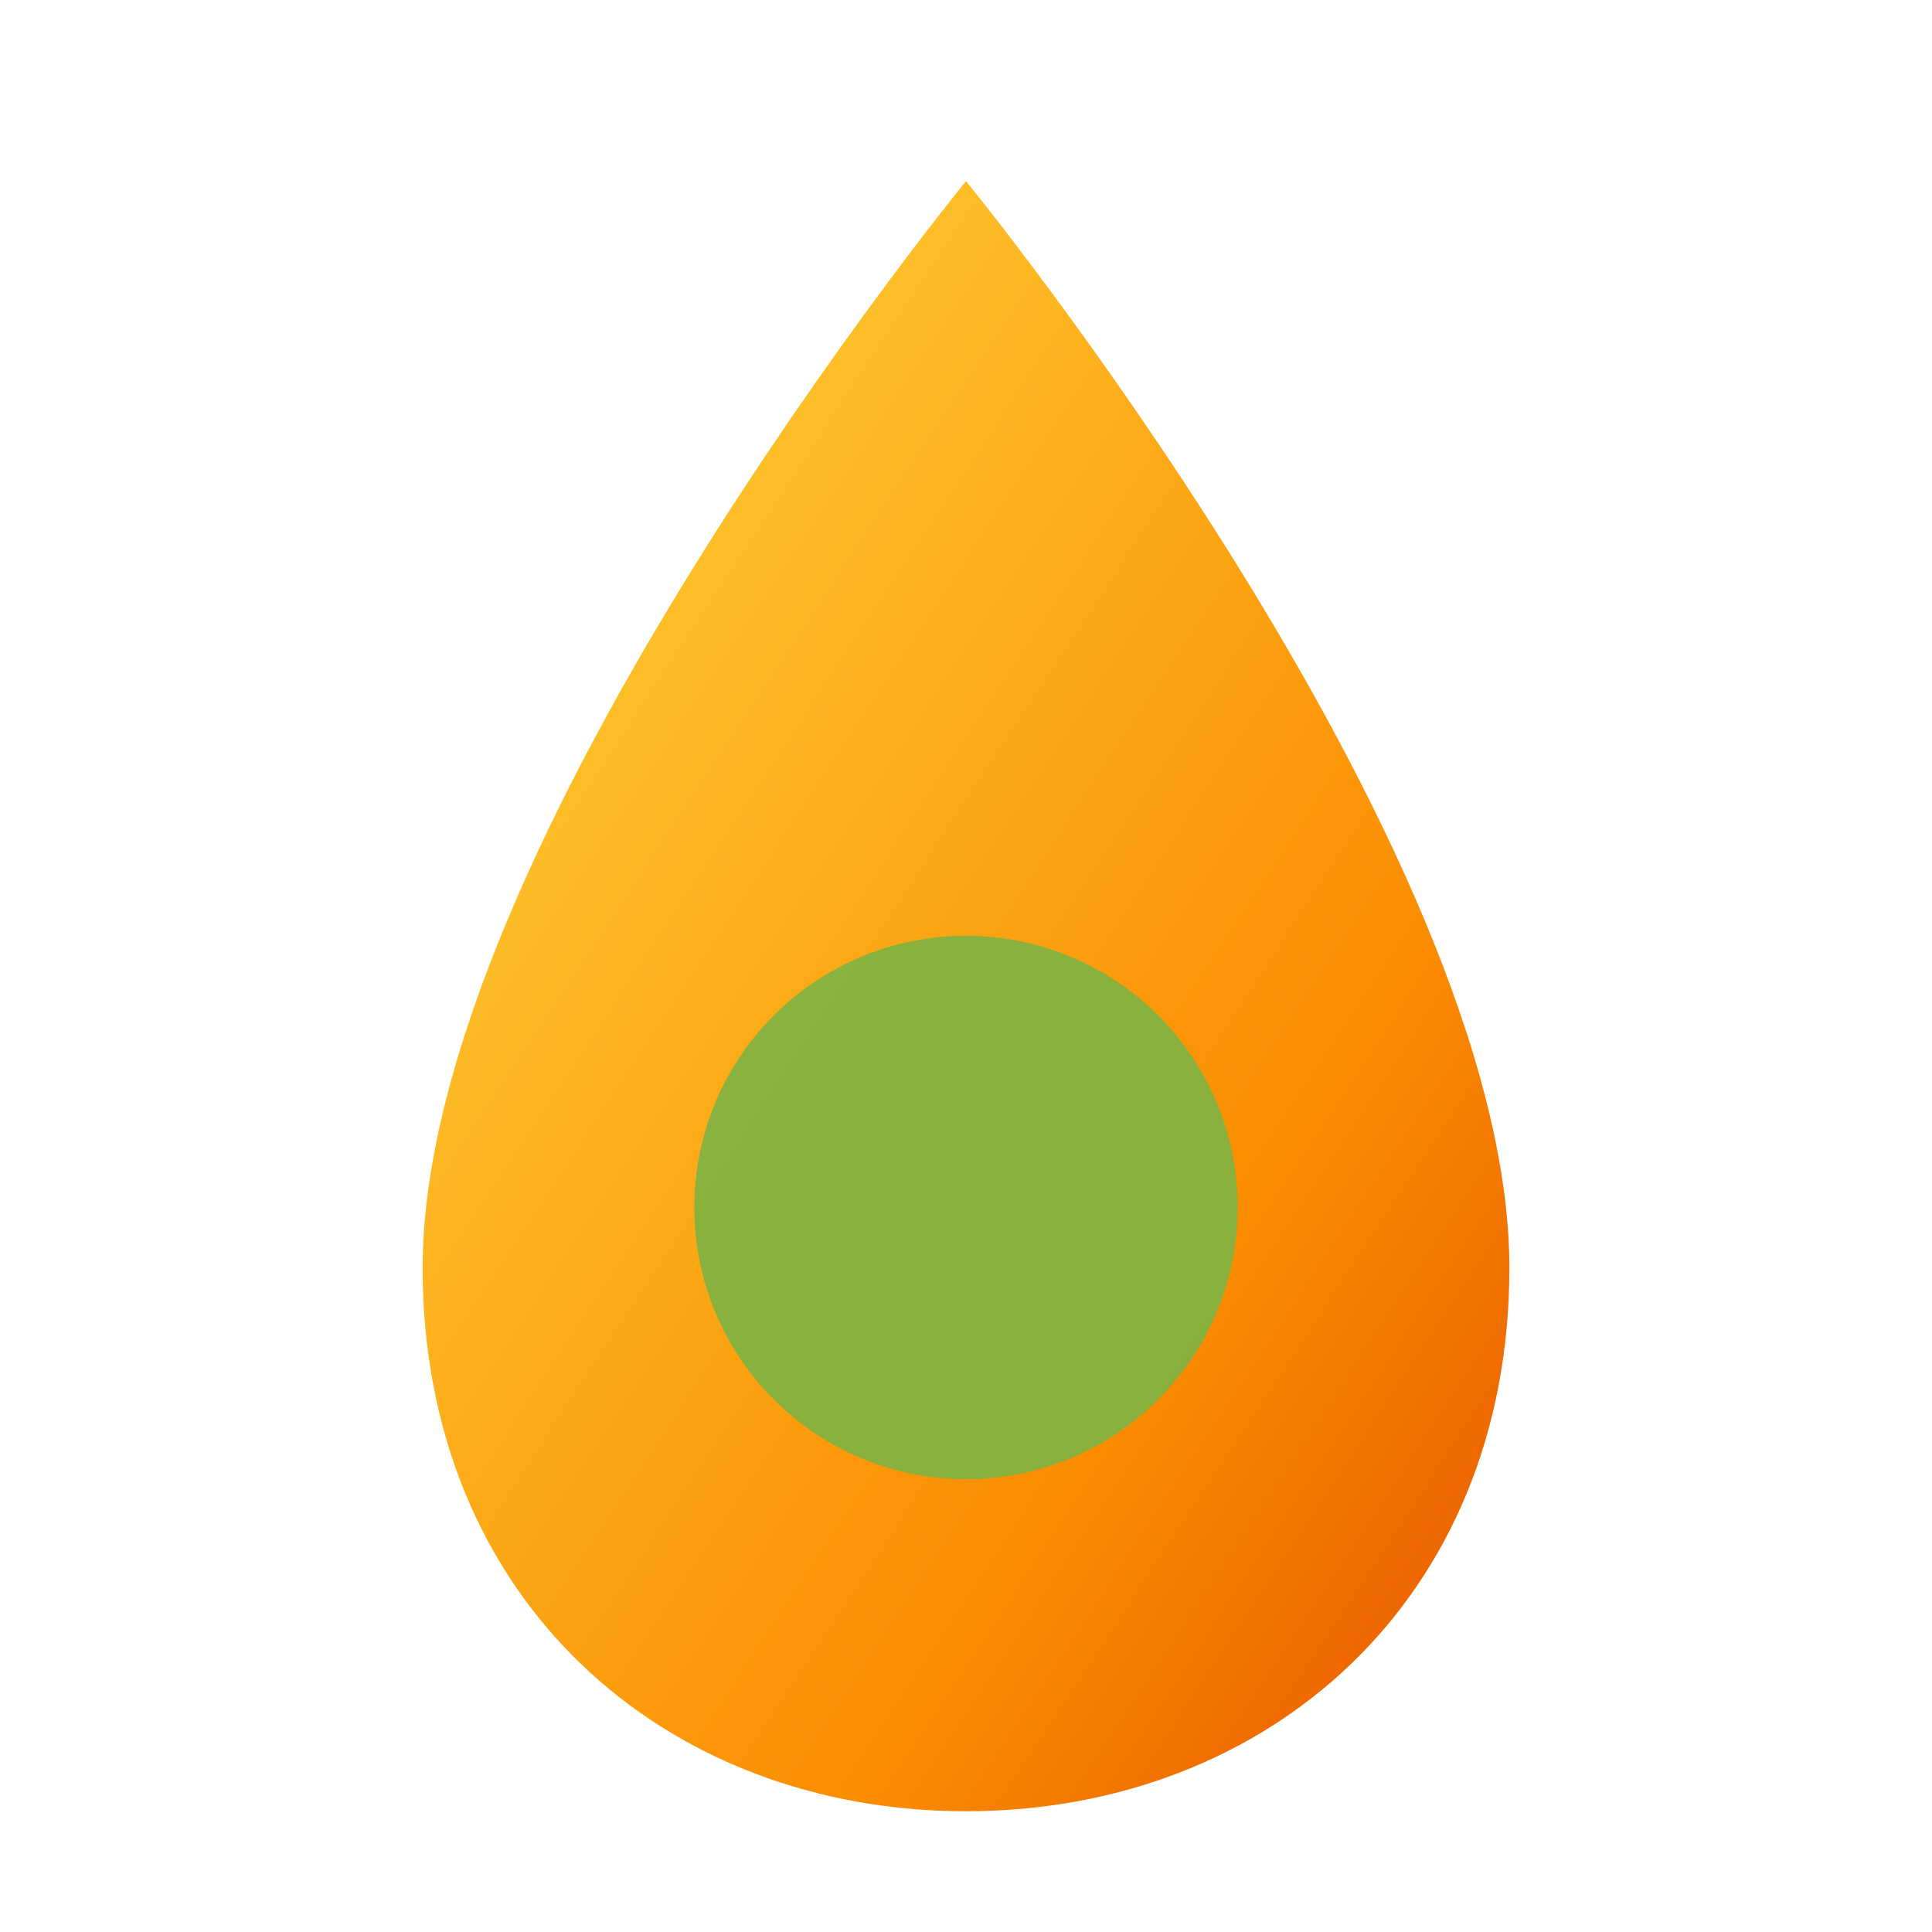
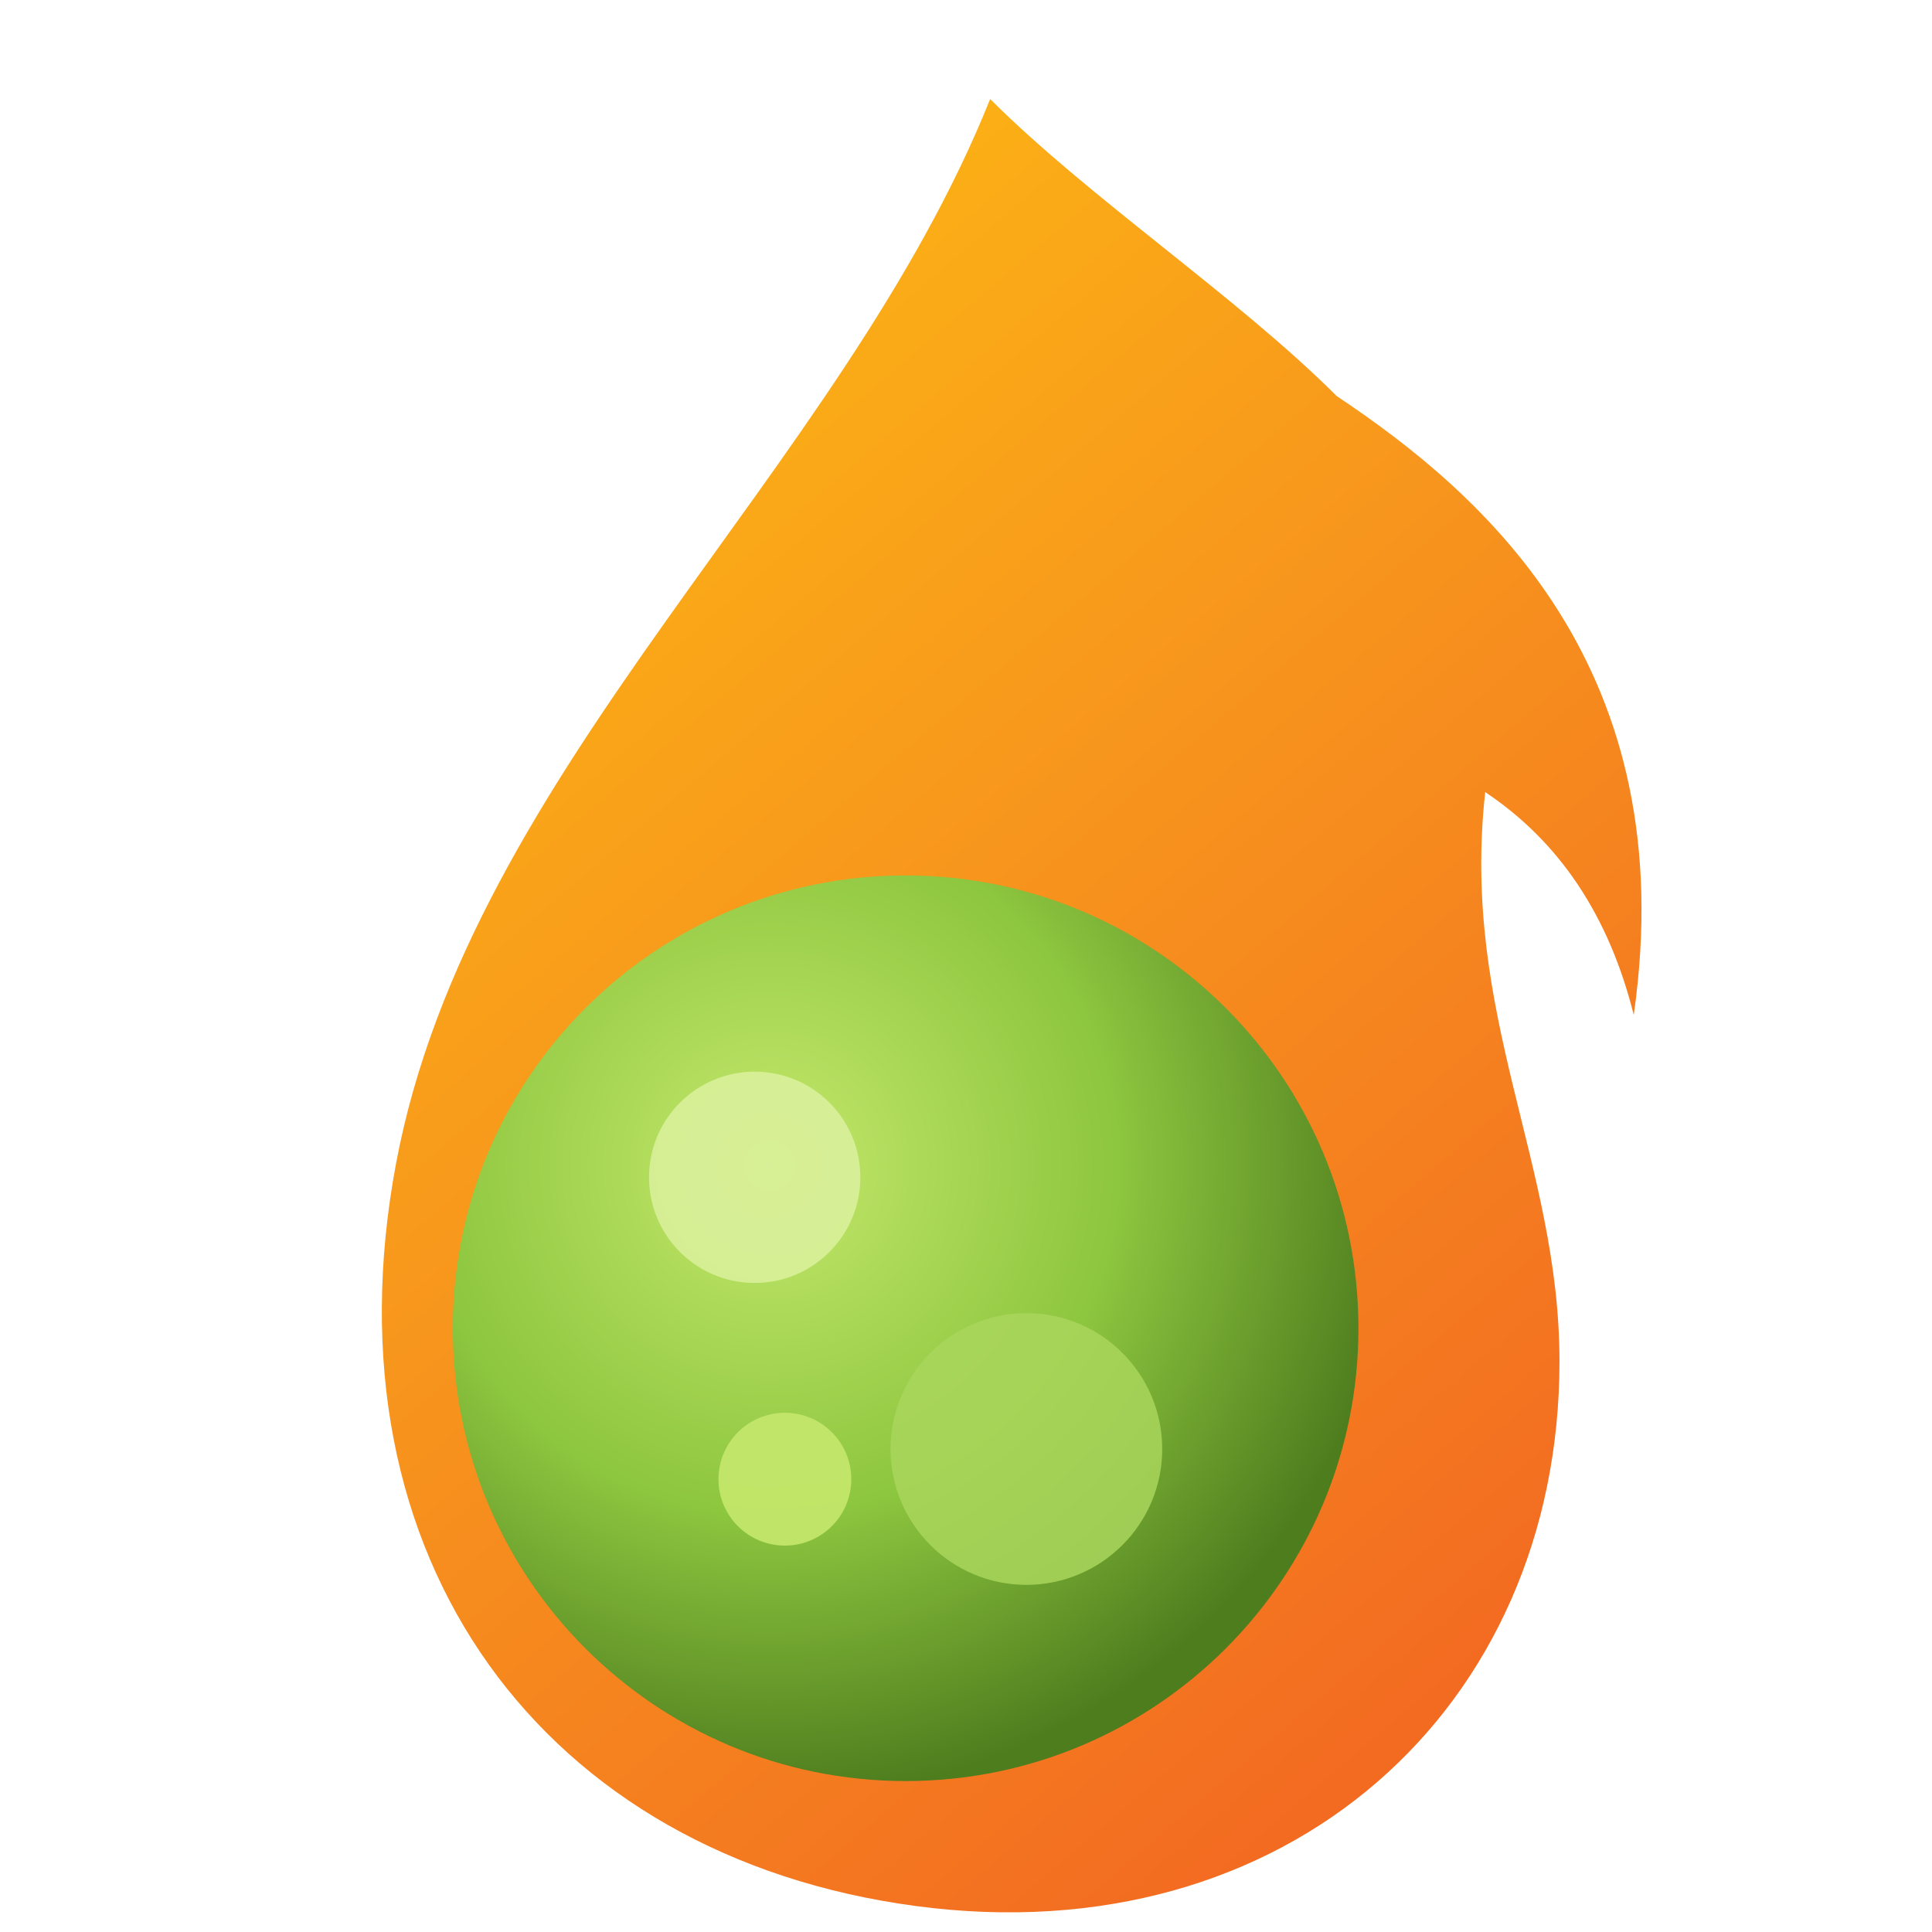
<svg xmlns="http://www.w3.org/2000/svg" viewBox="0 0 64 64">
  <defs>
-     <linearGradient id="d" x1="0%" y1="0%" x2="100%" y2="100%">
-       <stop offset="0%" stop-color="#FFD93D" />
-       <stop offset="70%" stop-color="#FB8C00" />
-       <stop offset="100%" stop-color="#E65100" />
+     <linearGradient id="f" x1="20%" y1="0%" x2="80%" y2="100%">
+       <stop offset="0%" stop-color="#FDB913" />
+       <stop offset="45%" stop-color="#F7941D" />
+       <stop offset="100%" stop-color="#F26522" />
    </linearGradient>
+     <radialGradient id="s" cx="35%" cy="32%" r="70%">
+       <stop offset="0%" stop-color="#C5E86C" />
+       <stop offset="55%" stop-color="#8DC63F" />
+       <stop offset="100%" stop-color="#4E7D1E" />
+     </radialGradient>
  </defs>
-   <path d="M32 6 C32 6, 14 28, 14 42 C14 53, 22 60, 32 60 C42 60, 50 53, 50 42 C50 28, 32 6, 32 6 Z" fill="url(#d)" />
-   <circle cx="32" cy="40" r="9" fill="#7CB342" opacity="0.9" />
+   <path d="M 34 3            C 28 18 13 30 10 46            C 7 62 16 74 31 76            C 46 78 57 68 57 54            C 57 46 53 40 54 31            C 57 33 59 36 60 40            C 62 26 54 19 48 15            C 44 11 38 7 34 3 Z" transform="scale(0.82) translate(6 1)" fill="url(#f)" />
+   <circle cx="30" cy="44" r="15" fill="url(#s)" />
+   <circle cx="25" cy="39" r="3.5" fill="#D9F09A" opacity="0.9" />
+   <circle cx="34" cy="48" r="4.5" fill="#A9D65C" opacity="0.85" />
+   <circle cx="26" cy="49" r="2.2" fill="#C5E86C" opacity="0.9" />
</svg>
